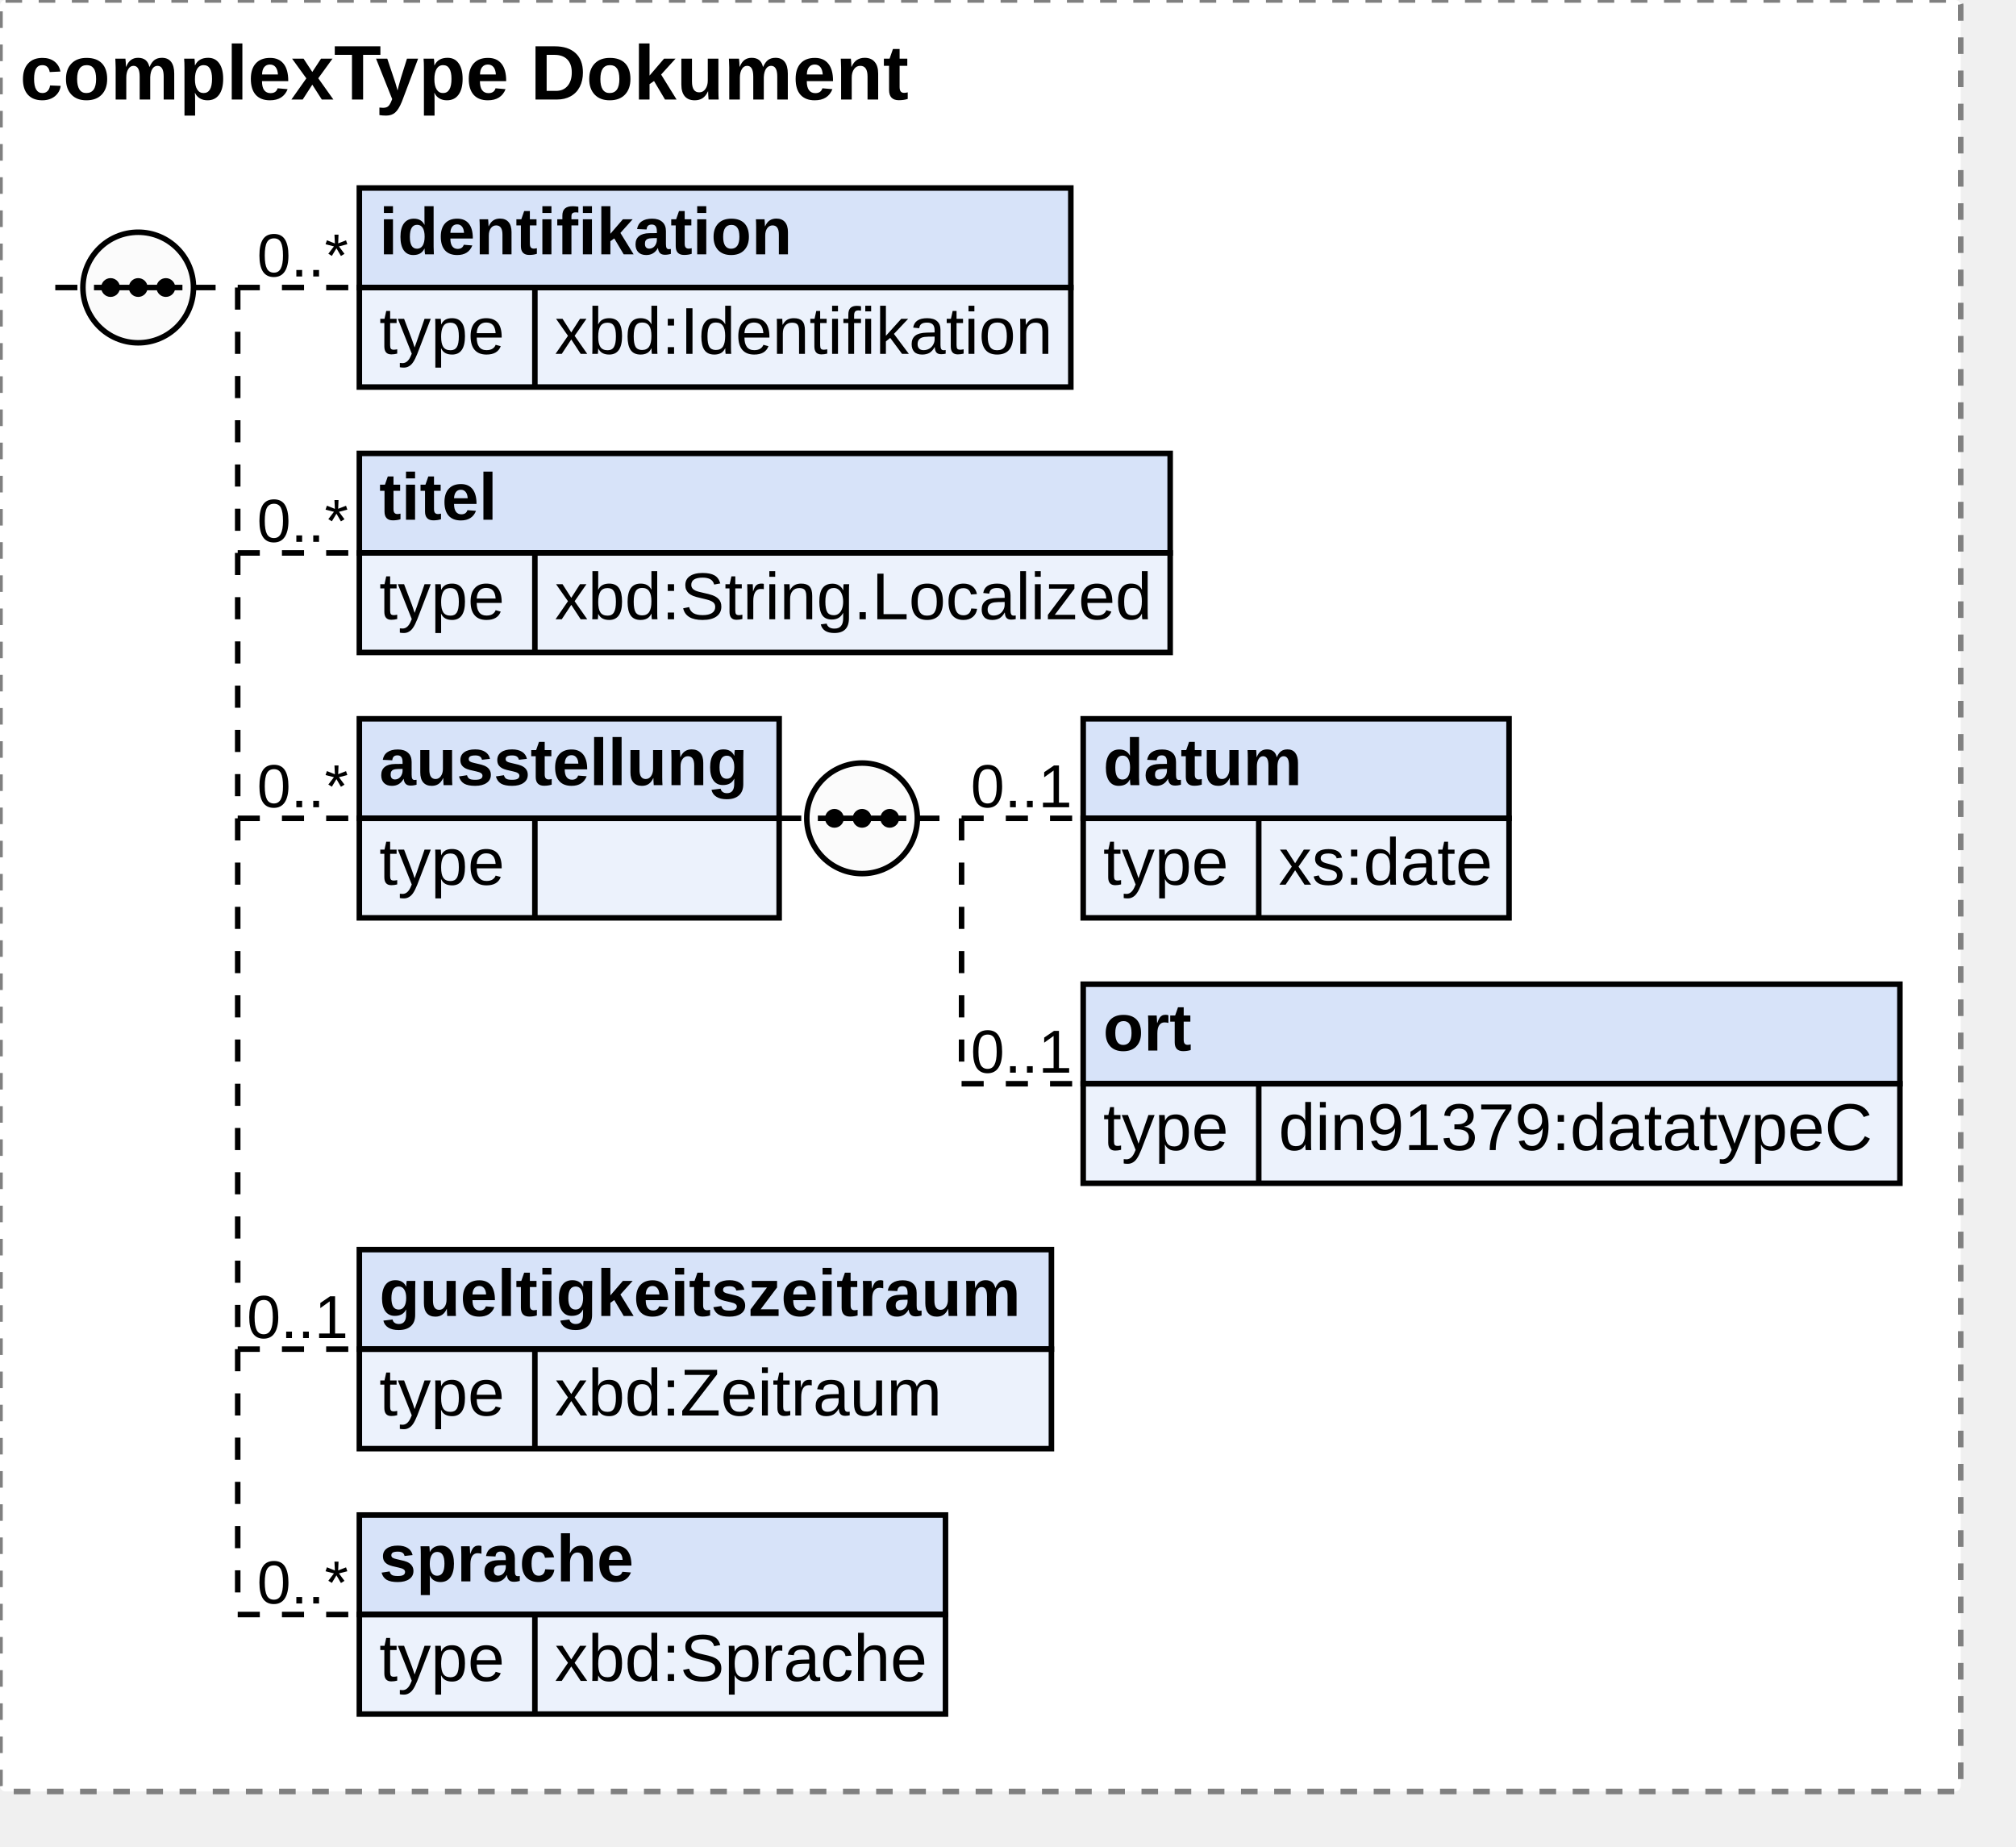
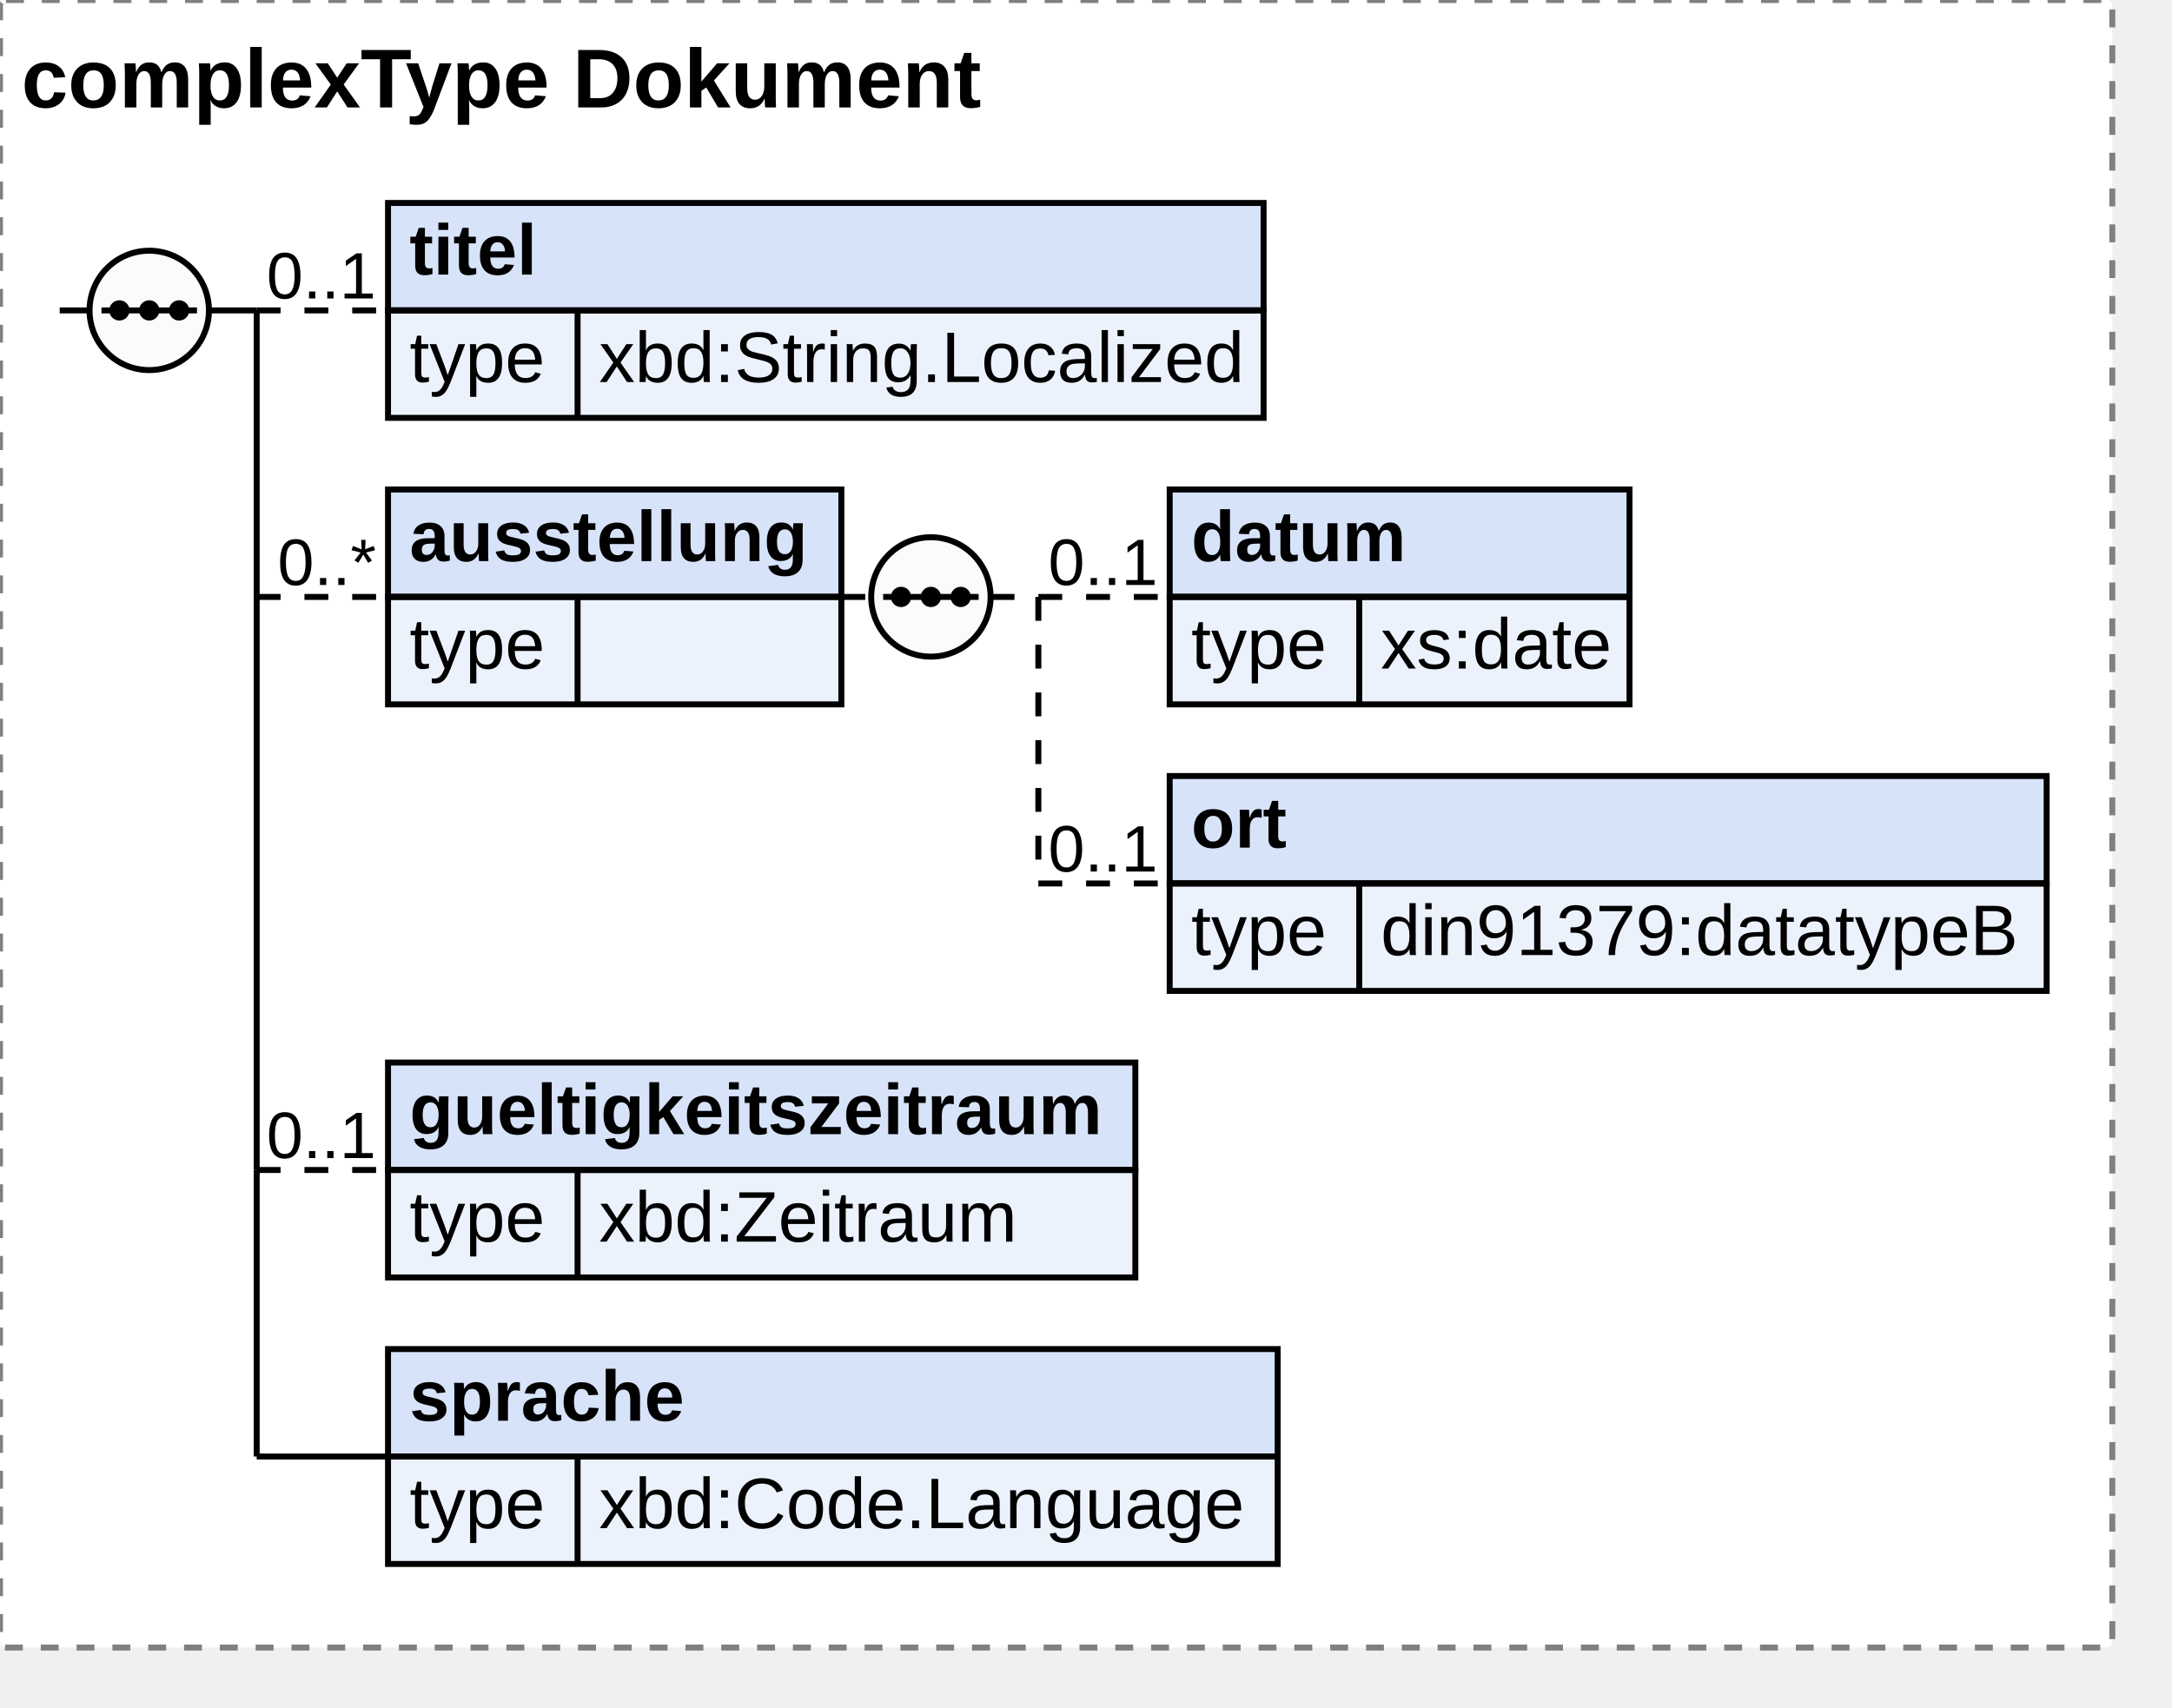
- <svg xmlns="http://www.w3.org/2000/svg" width="364.675" height="334">
+ <svg xmlns="http://www.w3.org/2000/svg" width="363.847" height="286">
  <defs>
    <style type="text/css">
                        text {
                            font-family: 'Arial';
                            fill: black;
                        }
                        text.at {
                            font-family: 'Arial';
                            fill: rgb(242, 152, 0);
                        }
                        line {
                            stroke: black;
                        }
                        line.type-structure {
                            stroke: black;
                        }
                        line.type-structure-optional {
                            stroke: black;
                            stroke-dasharray: 4, 4;
                        }
                        rect.attribute-upper {
                            stroke: black;
                            fill: rgb(255, 239, 211);
                        }
                        rect.element-upper {
                            stroke: black;
                            fill: rgb(215, 227, 249);
                        }
                        rect.element-lower {
                            stroke: black;
                            fill: rgb(236, 242, 252);
                        }
                        a text {
                            fill: black;
                        } 
                    </style>
  </defs>
-   <rect width="354.675" height="324" stroke-dasharray="3,3" rx="1" ry="1" style="stroke: grey;fill: white;" />
+   <rect width="353.847" height="276" stroke-dasharray="3,3" rx="1" ry="1" style="stroke: grey;fill: white;" />
  <text font-size="14" x="3.6" y="18" font-weight="bold">complexType Dokument</text>
  <g transform="translate(10,34)">
    <g transform="translate(55,0)">
-       <rect width="128.703" height="18" class="element-upper" />
-       <rect width="128.703" height="18" y="18" class="element-lower" />
-       <text font-size="12" x="3.6" y="12" font-weight="bold">identifikation</text>
-       <line x1="0" y1="18" x2="128.703" y2="18" />
-       <text font-size="12" fill="grey" x="3.6" y="30">type</text>
-       <line x1="31.753" y1="18" x2="31.753" y2="36" />
-       <text font-size="12" x="35.353" y="30">xbd:Identifikation</text>
-       <g transform="translate(128.7031,0)" />
-     </g>
-     <line x1="33" y1="18" x2="55" y2="18" class="type-structure-optional" />
-     <text font-size="11" fill="black" x="53" y="16" text-anchor="end">0..*</text>
-     <line x1="33" y1="18" x2="33" y2="18" class="type-structure-optional" />
-     <g transform="translate(55,48)">
      <rect width="146.672" height="18" class="element-upper" />
      <rect width="146.672" height="18" y="18" class="element-lower" />
      <text font-size="12" x="3.6" y="12" font-weight="bold">titel</text>
      <line x1="0" y1="18" x2="146.672" y2="18" />
      <text font-size="12" fill="grey" x="3.6" y="30">type</text>
      <line x1="31.753" y1="18" x2="31.753" y2="36" />
      <text font-size="12" x="35.353" y="30">xbd:String.Localized</text>
      <g transform="translate(146.6719,0)" />
    </g>
-     <line x1="33" y1="66" x2="55" y2="66" class="type-structure-optional" />
-     <text font-size="11" fill="black" x="53" y="64" text-anchor="end">0..*</text>
-     <line x1="33" y1="18" x2="33" y2="66" class="type-structure-optional" />
-     <g transform="translate(55,96)">
+     <line x1="33" y1="18" x2="55" y2="18" class="type-structure-optional" />
+     <text font-size="11" fill="black" x="53" y="16" text-anchor="end">0..1</text>
+     <line x1="33" y1="18" x2="33" y2="18" class="type-structure-required" />
+     <g transform="translate(55,48)">
      <rect width="75.941" height="18" class="element-upper" />
      <rect width="75.941" height="18" y="18" class="element-lower" />
      <text font-size="12" x="3.6" y="12" font-weight="bold">ausstellung</text>
      <line x1="0" y1="18" x2="75.941" y2="18" />
      <text font-size="12" fill="grey" x="3.6" y="30">type</text>
      <line x1="31.753" y1="18" x2="31.753" y2="36" />
      <g transform="translate(75.94062,0)">
        <g transform="translate(55,0)">
          <rect width="77.031" height="18" class="element-upper" />
          <rect width="77.031" height="18" y="18" class="element-lower" />
          <text font-size="12" x="3.6" y="12" font-weight="bold">datum</text>
          <line x1="0" y1="18" x2="77.031" y2="18" />
          <text font-size="12" fill="grey" x="3.6" y="30">type</text>
          <line x1="31.753" y1="18" x2="31.753" y2="36" />
          <text font-size="12" x="35.353" y="30">xs:date</text>
          <g transform="translate(77.03125,0)" />
        </g>
        <line x1="33" y1="18" x2="55" y2="18" class="type-structure-optional" />
        <text font-size="11" fill="black" x="53" y="16" text-anchor="end">0..1</text>
        <line x1="33" y1="18" x2="33" y2="18" class="type-structure-optional" />
        <g transform="translate(55,48)">
-           <rect width="147.734" height="18" class="element-upper" />
-           <rect width="147.734" height="18" y="18" class="element-lower" />
+           <rect width="146.906" height="18" class="element-upper" />
+           <rect width="146.906" height="18" y="18" class="element-lower" />
          <text font-size="12" x="3.6" y="12" font-weight="bold">ort</text>
-           <line x1="0" y1="18" x2="147.734" y2="18" />
+           <line x1="0" y1="18" x2="146.906" y2="18" />
          <text font-size="12" fill="grey" x="3.6" y="30">type</text>
          <line x1="31.753" y1="18" x2="31.753" y2="36" />
-           <text font-size="12" x="35.353" y="30">din91379:datatypeC</text>
-           <g transform="translate(147.7344,0)" />
+           <text font-size="12" x="35.353" y="30">din91379:datatypeB</text>
+           <g transform="translate(146.9062,0)" />
        </g>
        <line x1="33" y1="66" x2="55" y2="66" class="type-structure-optional" />
        <text font-size="11" fill="black" x="53" y="64" text-anchor="end">0..1</text>
        <line x1="33" y1="18" x2="33" y2="66" class="type-structure-optional" />
        <circle cx="15" cy="18" r="10" stroke="black" fill="rgb(251, 251, 251)" />
        <line x1="0" y1="18" x2="5" y2="18" class="type-structure-optional" />
        <line x1="25" y1="18" x2="33" y2="18" class="type-structure-optional" />
        <circle cx="10" cy="18" r="1.2" stroke="black" fill="black" />
        <circle cx="15" cy="18" r="1.2" stroke="black" fill="black" />
        <circle cx="20" cy="18" r="1.2" stroke="black" fill="black" />
        <line x1="7" y1="18" x2="23" y2="18" />
      </g>
    </g>
-     <line x1="33" y1="114" x2="55" y2="114" class="type-structure-optional" />
-     <text font-size="11" fill="black" x="53" y="112" text-anchor="end">0..*</text>
-     <line x1="33" y1="66" x2="33" y2="114" class="type-structure-optional" />
-     <g transform="translate(55,192)">
+     <line x1="33" y1="66" x2="55" y2="66" class="type-structure-optional" />
+     <text font-size="11" fill="black" x="53" y="64" text-anchor="end">0..*</text>
+     <line x1="33" y1="18" x2="33" y2="66" class="type-structure-required" />
+     <g transform="translate(55,144)">
      <rect width="125.191" height="18" class="element-upper" />
      <rect width="125.191" height="18" y="18" class="element-lower" />
      <text font-size="12" x="3.6" y="12" font-weight="bold">gueltigkeitszeitraum</text>
      <line x1="0" y1="18" x2="125.191" y2="18" />
      <text font-size="12" fill="grey" x="3.6" y="30">type</text>
      <line x1="31.753" y1="18" x2="31.753" y2="36" />
      <text font-size="12" x="35.353" y="30">xbd:Zeitraum</text>
      <g transform="translate(125.1906,0)" />
    </g>
-     <line x1="33" y1="210" x2="55" y2="210" class="type-structure-optional" />
-     <text font-size="11" fill="black" x="53" y="208" text-anchor="end">0..1</text>
-     <line x1="33" y1="114" x2="33" y2="210" class="type-structure-optional" />
-     <g transform="translate(55,240)">
-       <rect width="106.031" height="18" class="element-upper" />
-       <rect width="106.031" height="18" y="18" class="element-lower" />
+     <line x1="33" y1="162" x2="55" y2="162" class="type-structure-optional" />
+     <text font-size="11" fill="black" x="53" y="160" text-anchor="end">0..1</text>
+     <line x1="33" y1="66" x2="33" y2="162" class="type-structure-required" />
+     <g transform="translate(55,192)">
+       <rect width="149.031" height="18" class="element-upper" />
+       <rect width="149.031" height="18" y="18" class="element-lower" />
      <text font-size="12" x="3.6" y="12" font-weight="bold">sprache</text>
-       <line x1="0" y1="18" x2="106.031" y2="18" />
+       <line x1="0" y1="18" x2="149.031" y2="18" />
      <text font-size="12" fill="grey" x="3.6" y="30">type</text>
      <line x1="31.753" y1="18" x2="31.753" y2="36" />
-       <text font-size="12" x="35.353" y="30">xbd:Sprache</text>
-       <g transform="translate(106.0312,0)" />
+       <text font-size="12" x="35.353" y="30">xbd:Code.Language</text>
+       <g transform="translate(149.0312,0)" />
    </g>
-     <line x1="33" y1="258" x2="55" y2="258" class="type-structure-optional" />
-     <text font-size="11" fill="black" x="53" y="256" text-anchor="end">0..*</text>
-     <line x1="33" y1="210" x2="33" y2="258" class="type-structure-optional" />
+     <line x1="33" y1="210" x2="55" y2="210" class="type-structure-required" />
+     <text font-size="11" fill="black" x="53" y="208" text-anchor="end" />
+     <line x1="33" y1="162" x2="33" y2="210" class="type-structure-required" />
    <circle cx="15" cy="18" r="10" stroke="black" fill="rgb(251, 251, 251)" />
-     <line x1="0" y1="18" x2="5" y2="18" class="type-structure-optional" />
-     <line x1="25" y1="18" x2="33" y2="18" class="type-structure-optional" />
+     <line x1="0" y1="18" x2="5" y2="18" class="type-structure-required" />
+     <line x1="25" y1="18" x2="33" y2="18" class="type-structure-required" />
    <circle cx="10" cy="18" r="1.2" stroke="black" fill="black" />
    <circle cx="15" cy="18" r="1.2" stroke="black" fill="black" />
    <circle cx="20" cy="18" r="1.2" stroke="black" fill="black" />
    <line x1="7" y1="18" x2="23" y2="18" />
  </g>
</svg>
